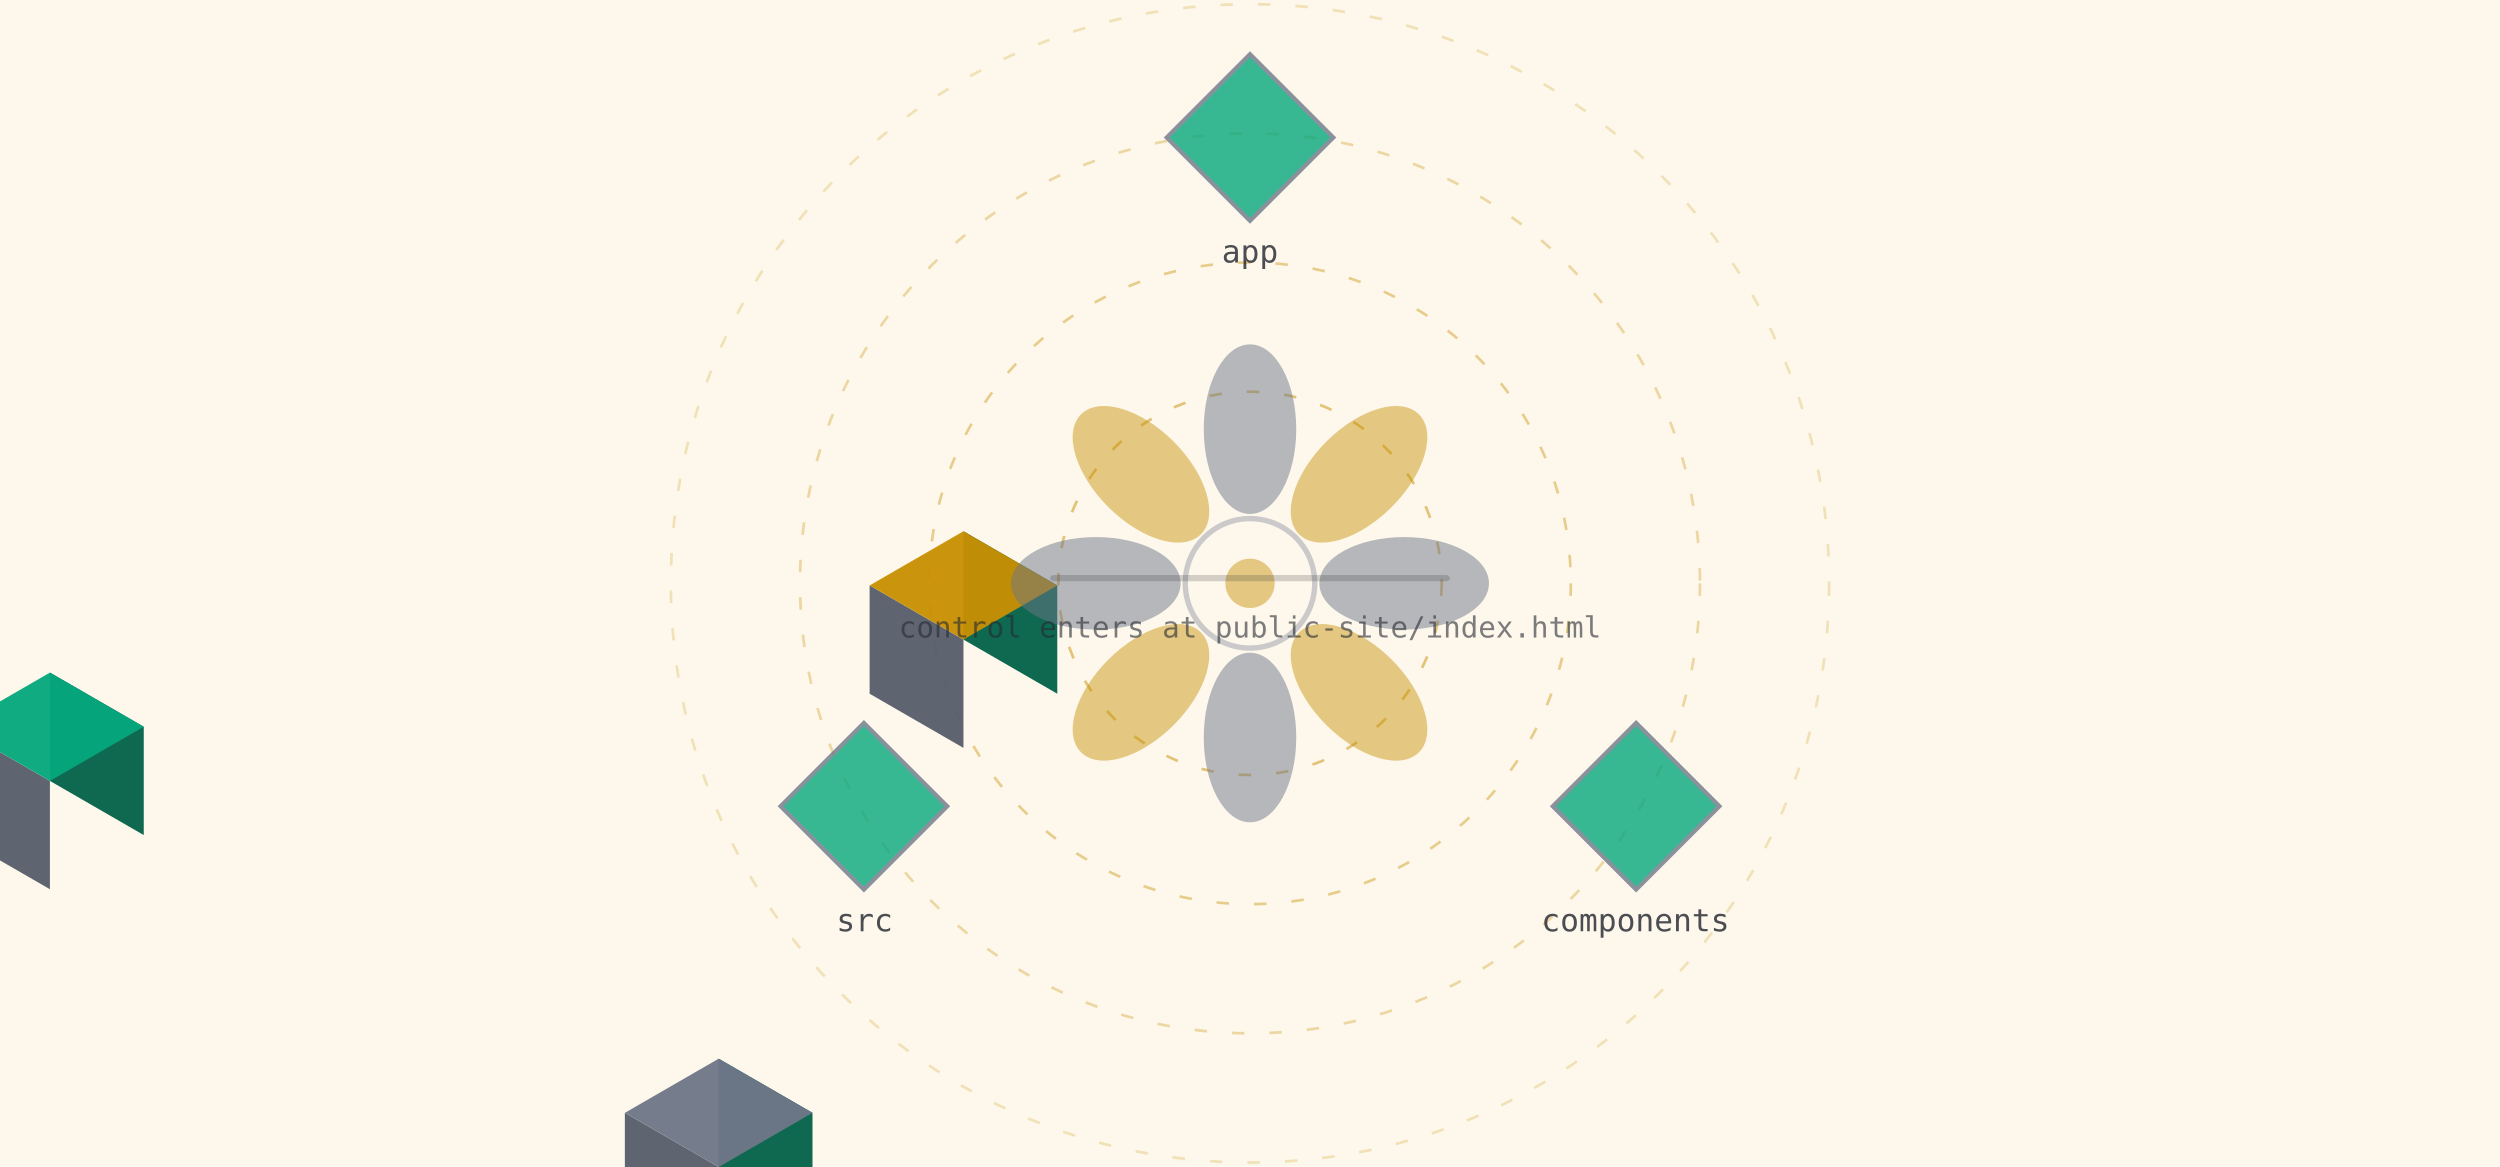
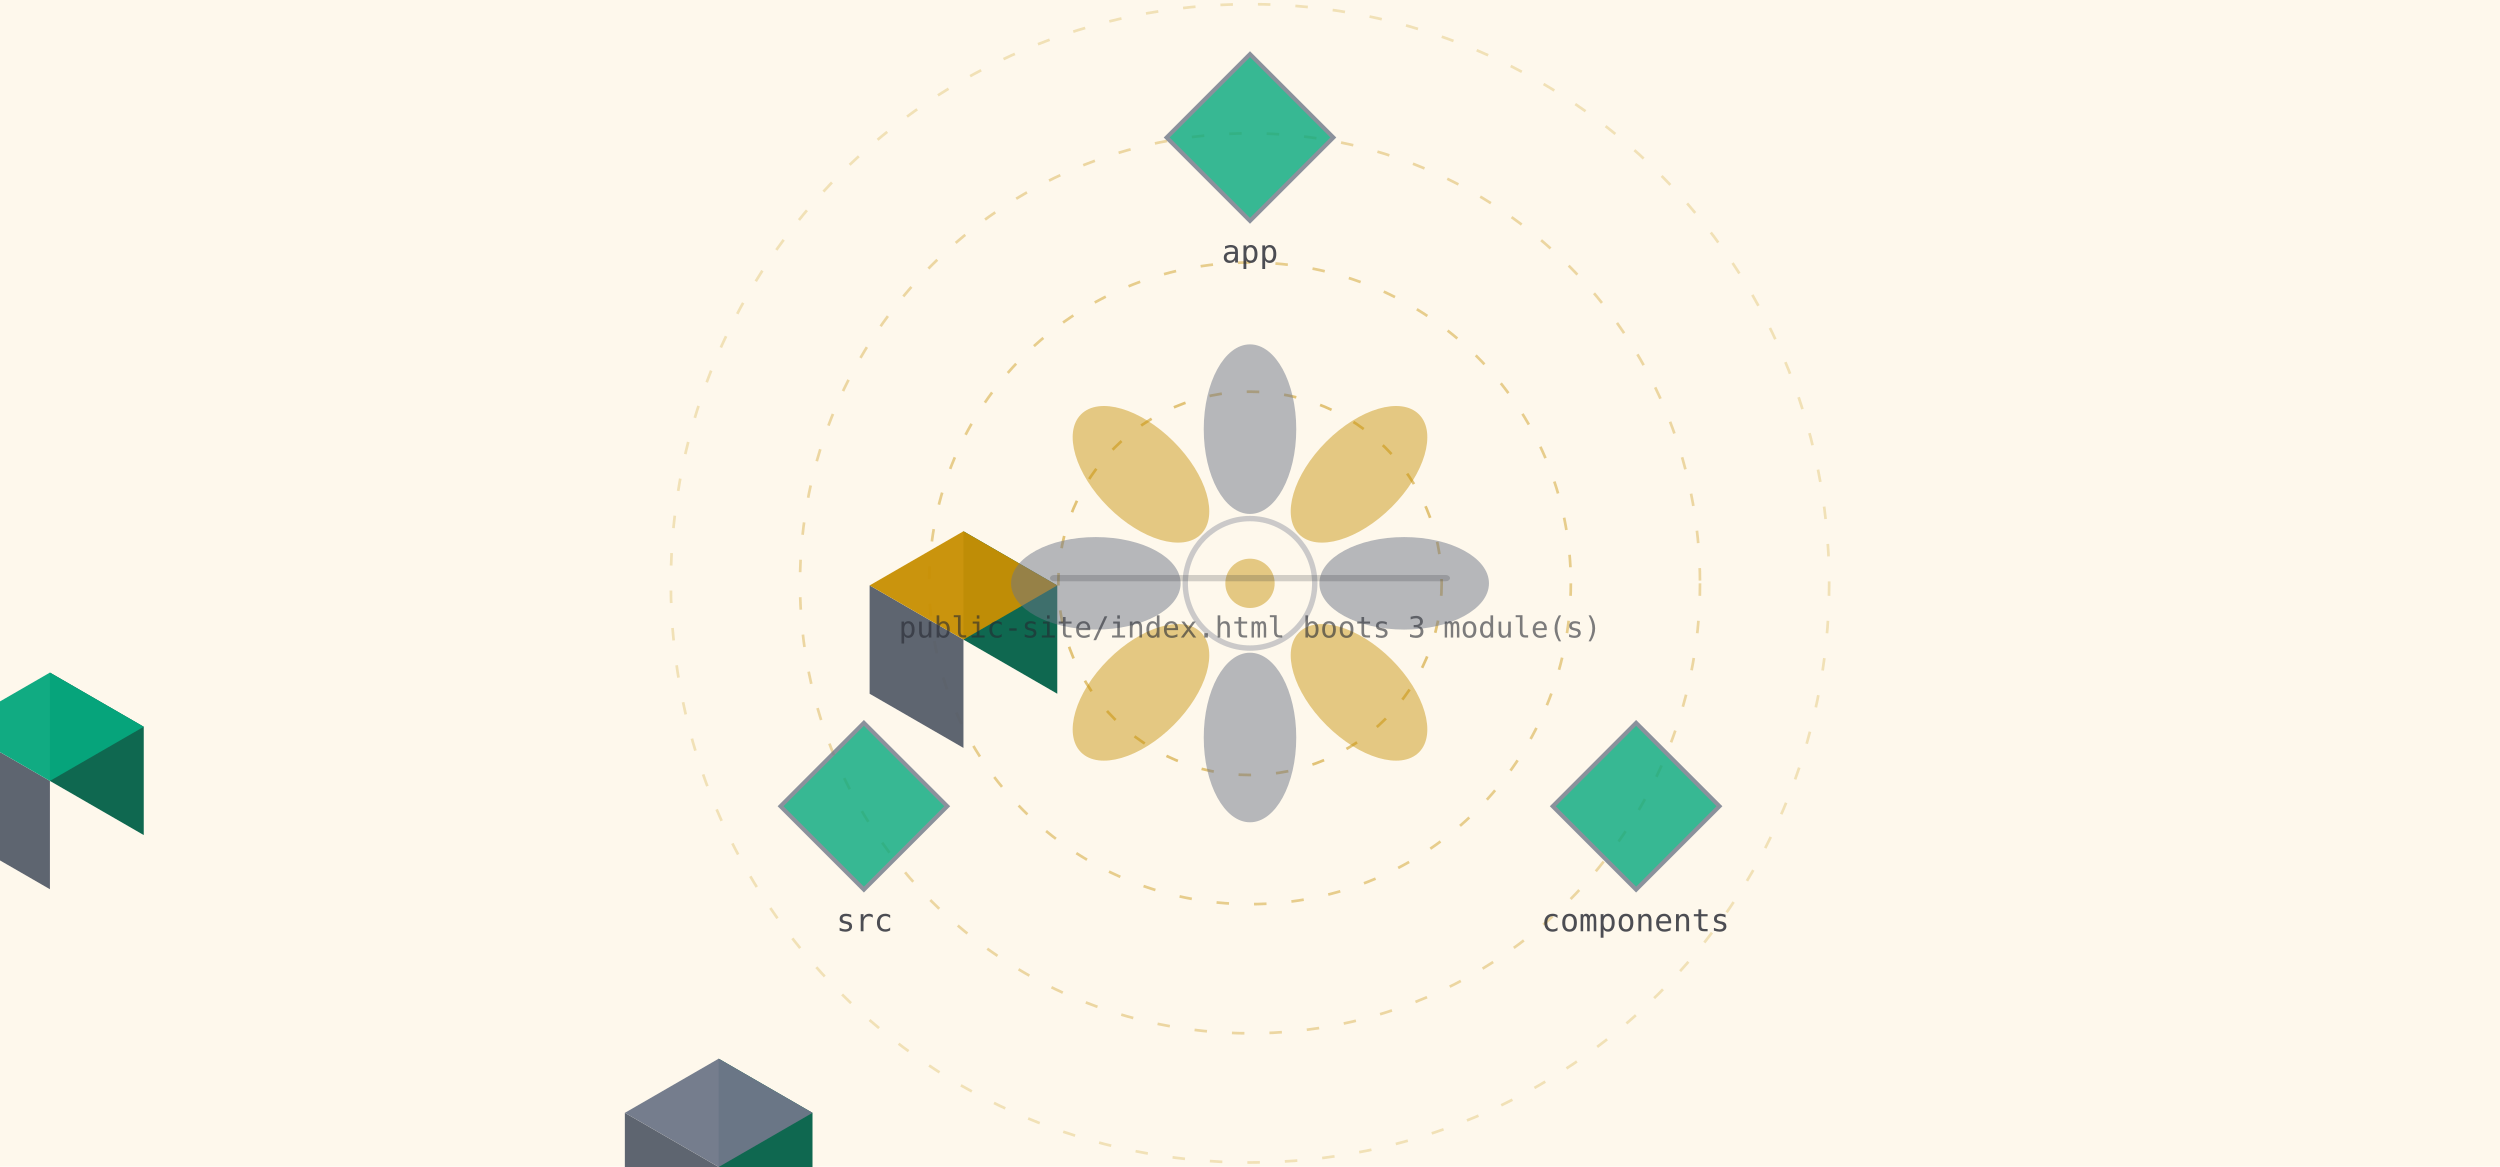
<svg xmlns="http://www.w3.org/2000/svg" viewBox="0 0 1200 560" width="1200" height="560" role="img" aria-label="fullofshit workflow">
  <rect width="1200" height="560" fill="#fef8ec" />
  <defs>
    <linearGradient id="gk" x1="0" y1="0" x2="1" y2="1">
      <stop offset="0%" stop-color="#c78f02" />
      <stop offset="100%" stop-color="#6e7788" />
    </linearGradient>
  </defs>
  <circle cx="600.00" cy="280.00" r="92.00" fill="none" stroke="rgba(199,143,2,0.500)" stroke-width="1.30" opacity="1.00" stroke-dasharray="6 12" />
  <g>
    <circle cx="600.00" cy="280.00" r="92.00" fill="none" stroke="#05a77d" stroke-width="2.60" opacity="0.00" />
    <animate attributeName="opacity" values="0;0.85;0" dur="16.8s" begin="0.0s" repeatCount="indefinite" />
  </g>
  <circle cx="600.00" cy="280.00" r="154.00" fill="none" stroke="rgba(199,143,2,0.410)" stroke-width="1.30" opacity="1.00" stroke-dasharray="6 12" />
  <g>
    <circle cx="600.00" cy="280.00" r="154.00" fill="none" stroke="#05a77d" stroke-width="2.60" opacity="0.00" />
    <animate attributeName="opacity" values="0;0.85;0" dur="16.8s" begin="0.6s" repeatCount="indefinite" />
  </g>
  <circle cx="600.00" cy="280.00" r="216.00" fill="none" stroke="rgba(199,143,2,0.320)" stroke-width="1.30" opacity="1.00" stroke-dasharray="6 12" />
  <g>
    <circle cx="600.00" cy="280.00" r="216.00" fill="none" stroke="#05a77d" stroke-width="2.60" opacity="0.00" />
    <animate attributeName="opacity" values="0;0.85;0" dur="16.8s" begin="1.2s" repeatCount="indefinite" />
  </g>
  <circle cx="600.00" cy="280.00" r="278.00" fill="none" stroke="rgba(199,143,2,0.230)" stroke-width="1.30" opacity="1.00" stroke-dasharray="6 12" />
  <g>
    <circle cx="600.00" cy="280.00" r="278.00" fill="none" stroke="#05a77d" stroke-width="2.60" opacity="0.00" />
    <animate attributeName="opacity" values="0;0.85;0" dur="16.8s" begin="1.8s" repeatCount="indefinite" />
  </g>
  <polygon points="462.46,307.00 507.49,333.00 507.49,281.00 462.46,255.00" fill="#036148" opacity="0.95" />
  <polygon points="417.42,333.00 462.46,359.00 462.46,307.00 417.42,281.00" fill="#565d6a" opacity="0.95" />
  <polygon points="462.46,255.00 507.49,281.00 462.46,307.00 417.42,281.00" fill="#c78f02" opacity="0.95" />
  <text x="600" y="126" font-family="ui-monospace,Menlo,monospace" font-size="15" fill="rgba(37,40,49,0.820)" text-anchor="middle">app</text>
  <g>
    <polygon points="600.00,26.00 640.00,66.00 600.00,106.00 560.00,66.00" fill="#05a77d" opacity="0.80" stroke="#6e7788" stroke-width="2" />
    <animate attributeName="opacity" values="0.25;1.0;0.25" dur="16.8s" begin="0.0s" repeatCount="indefinite" />
  </g>
  <polygon points="344.96,560.16 390.00,586.16 390.00,534.16 344.96,508.16" fill="#036148" opacity="0.95" />
  <polygon points="299.93,586.16 344.96,612.16 344.96,560.16 299.93,534.16" fill="#565d6a" opacity="0.95" />
  <polygon points="344.96,508.16 390.00,534.16 344.96,560.16 299.93,534.16" fill="#6e7788" opacity="0.95" />
  <text x="785" y="447" font-family="ui-monospace,Menlo,monospace" font-size="15" fill="rgba(37,40,49,0.820)" text-anchor="middle">components</text>
  <g>
    <polygon points="785.33,347.00 825.33,387.00 785.33,427.00 745.33,387.00" fill="#05a77d" opacity="0.80" stroke="#6e7788" stroke-width="2" />
    <animate attributeName="opacity" values="0.25;1.0;0.25" dur="16.8s" begin="5.6s" repeatCount="indefinite" />
  </g>
  <polygon points="23.96,374.84 69.00,400.84 69.00,348.84 23.96,322.84" fill="#036148" opacity="0.95" />
  <polygon points="-21.07,400.84 23.96,426.84 23.96,374.84 -21.07,348.84" fill="#565d6a" opacity="0.95" />
  <polygon points="23.96,322.84 69.00,348.84 23.96,374.84 -21.07,348.84" fill="#05a77d" opacity="0.95" />
  <text x="415" y="447" font-family="ui-monospace,Menlo,monospace" font-size="15" fill="rgba(37,40,49,0.820)" text-anchor="middle">src</text>
  <g>
    <polygon points="414.67,347.00 454.67,387.00 414.67,427.00 374.67,387.00" fill="#05a77d" opacity="0.80" stroke="#6e7788" stroke-width="2" />
    <animate attributeName="opacity" values="0.25;1.0;0.25" dur="16.8s" begin="11.2s" repeatCount="indefinite" />
  </g>
  <ellipse cx="600.00" cy="206.00" rx="22.20" ry="40.70" fill="rgba(110,119,136,0.500)" opacity="1.00" transform="rotate(0.0 600.00 206.00)" />
  <ellipse cx="652.33" cy="227.67" rx="22.20" ry="40.70" fill="rgba(199,143,2,0.450)" opacity="1.00" transform="rotate(45.0 652.33 227.67)" />
  <ellipse cx="674.00" cy="280.00" rx="22.20" ry="40.70" fill="rgba(110,119,136,0.500)" opacity="1.00" transform="rotate(90.0 674.00 280.00)" />
  <ellipse cx="652.33" cy="332.33" rx="22.20" ry="40.70" fill="rgba(199,143,2,0.450)" opacity="1.00" transform="rotate(135.0 652.33 332.33)" />
  <ellipse cx="600.00" cy="354.00" rx="22.20" ry="40.70" fill="rgba(110,119,136,0.500)" opacity="1.00" transform="rotate(180.0 600.00 354.00)" />
  <ellipse cx="547.67" cy="332.33" rx="22.20" ry="40.70" fill="rgba(199,143,2,0.450)" opacity="1.00" transform="rotate(225.0 547.67 332.33)" />
  <ellipse cx="526.00" cy="280.00" rx="22.20" ry="40.70" fill="rgba(110,119,136,0.500)" opacity="1.00" transform="rotate(270.0 526.00 280.00)" />
  <ellipse cx="547.67" cy="227.67" rx="22.20" ry="40.70" fill="rgba(199,143,2,0.450)" opacity="1.00" transform="rotate(315.0 547.67 227.67)" />
  <circle cx="600.00" cy="280.00" r="31.08" fill="none" stroke="rgba(110,119,136,0.500)" stroke-width="2.59" opacity="0.70" />
  <circle cx="600.00" cy="280.00" r="11.84" fill="rgba(199,143,2,0.450)" opacity="1.00" />
  <rect x="504.00" y="276.00" width="192.00" height="3.00" rx="2.00" fill="rgba(37,40,49,0.200)" opacity="1.00" />
-   <text x="600" y="306" font-family="ui-monospace,Menlo,monospace" font-size="14" fill="rgba(37,40,49,0.600)" text-anchor="middle">control enters at public-site/index.html</text>
+   <text x="600" y="306" font-family="ui-monospace,Menlo,monospace" font-size="14" fill="rgba(37,40,49,0.600)" text-anchor="middle">public-site/index.html boots 3 module(s)</text>
</svg>
